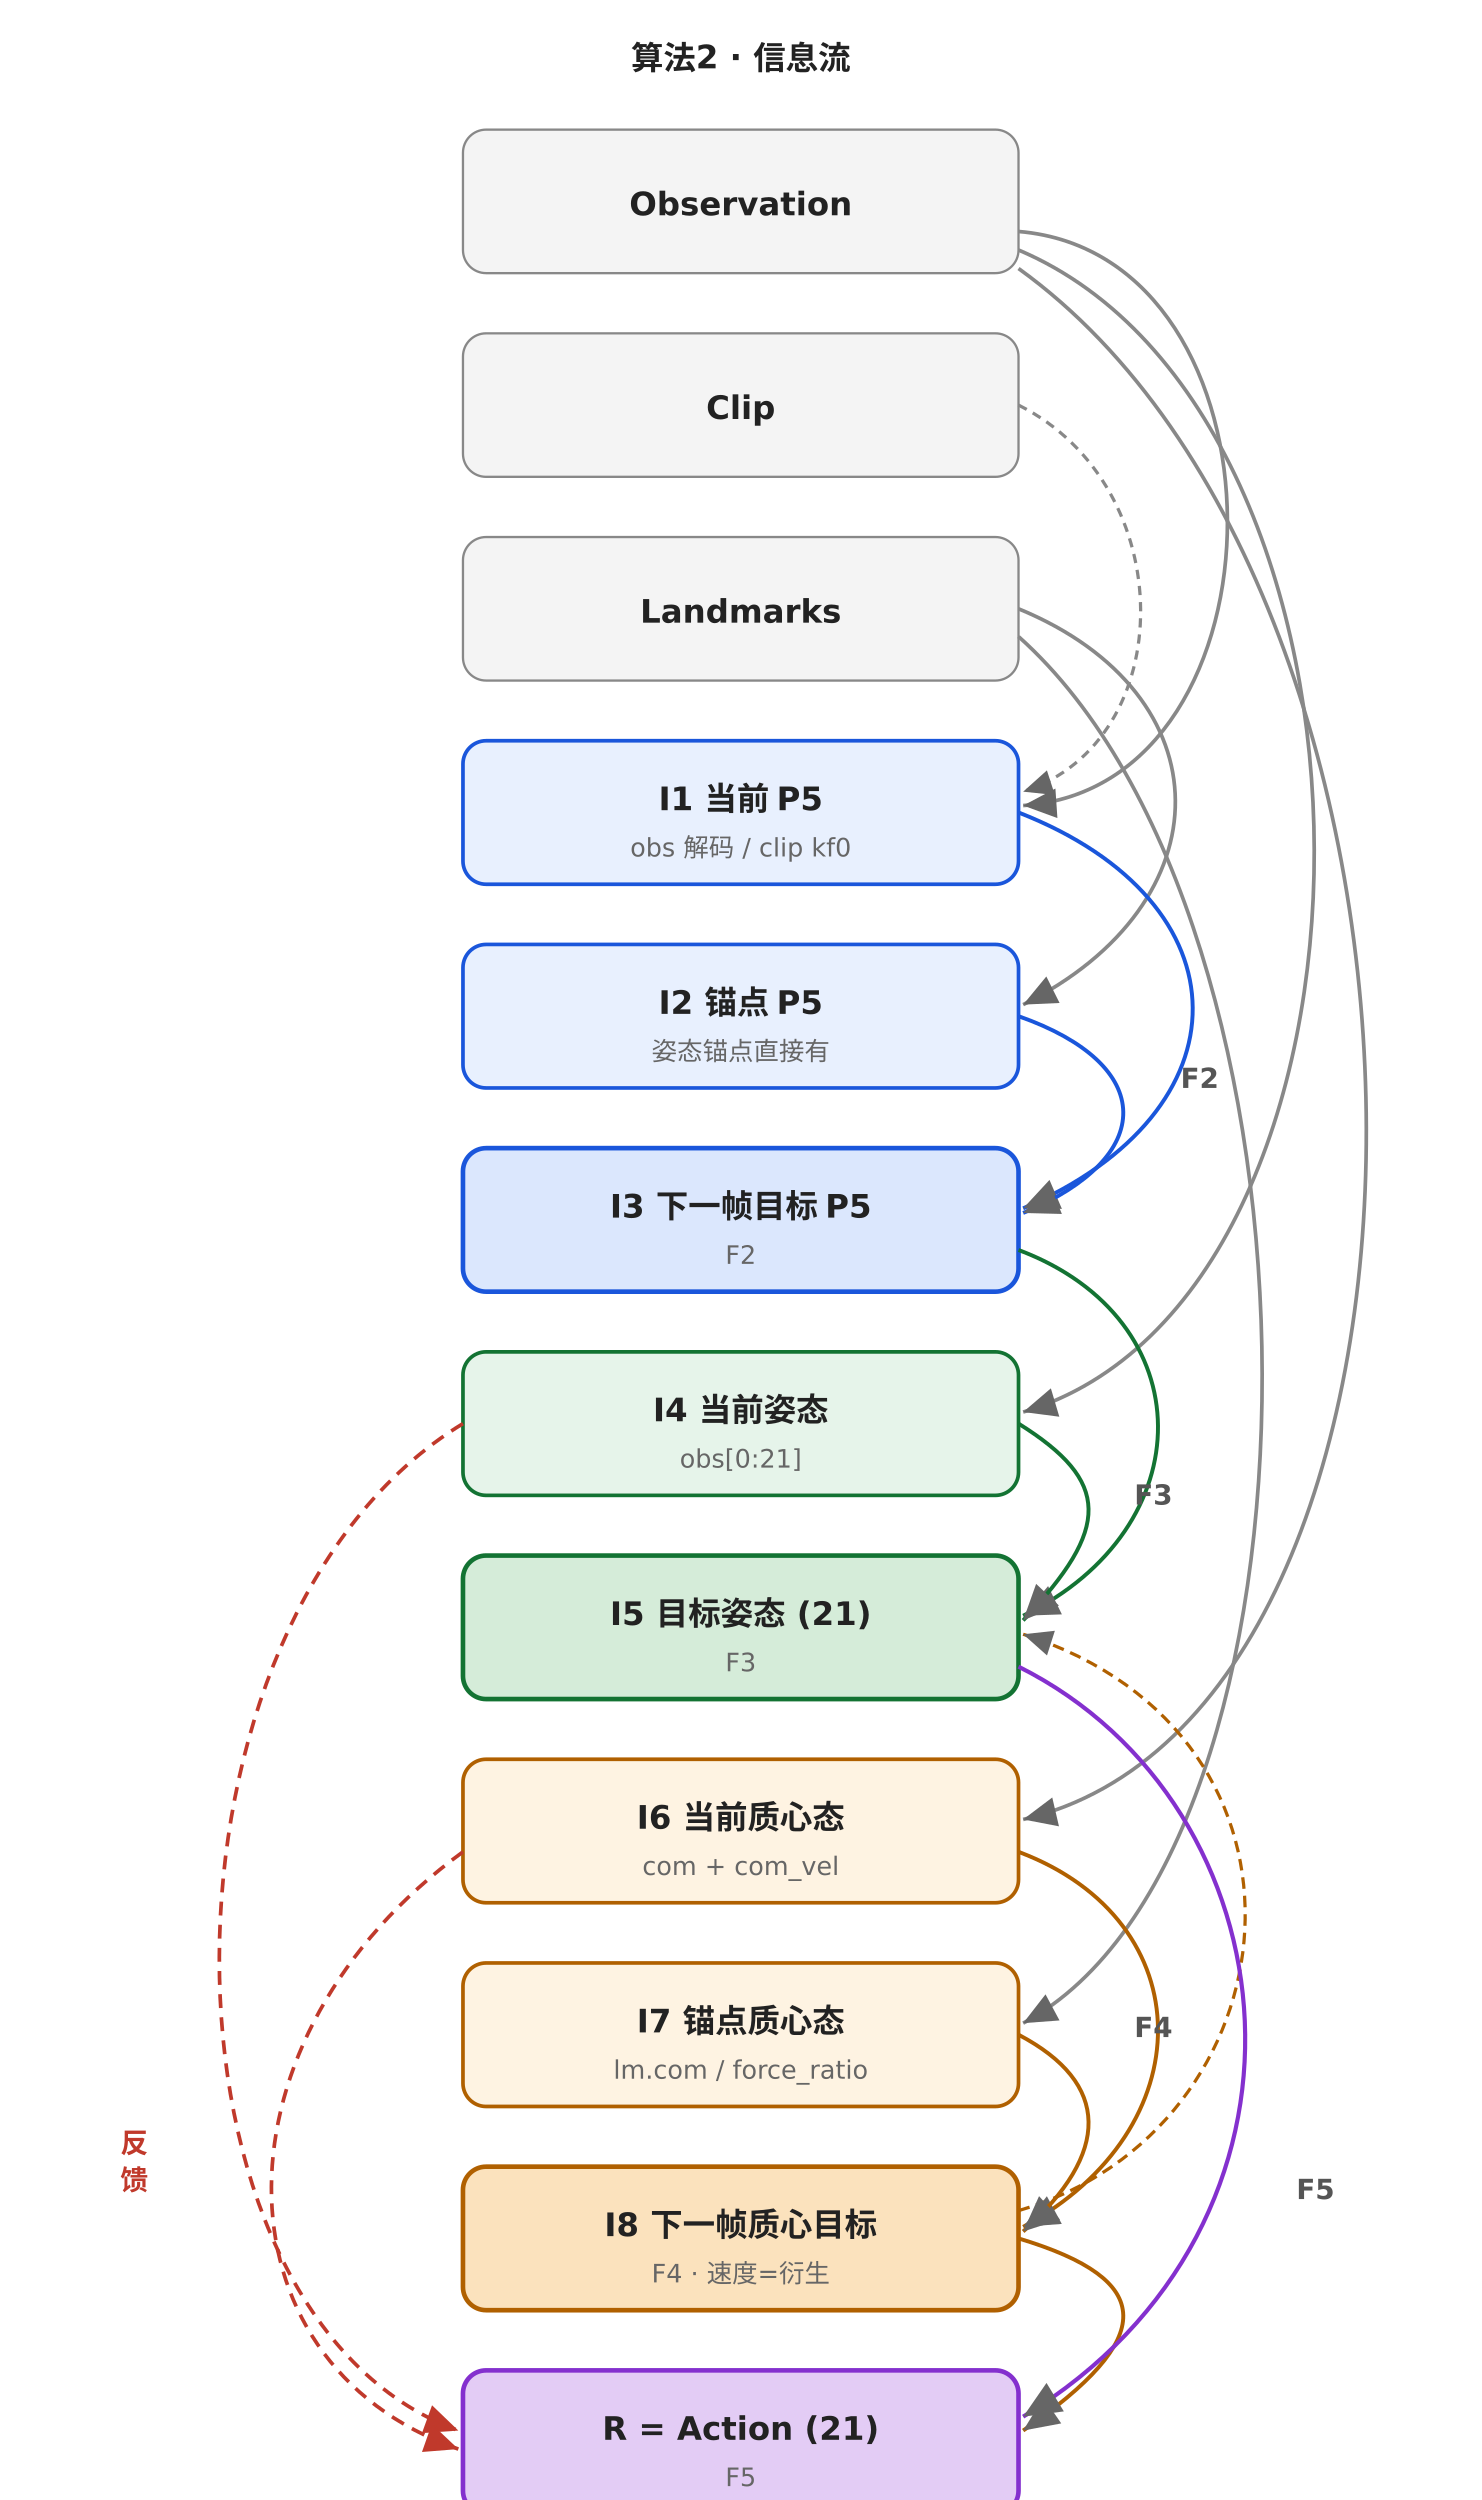
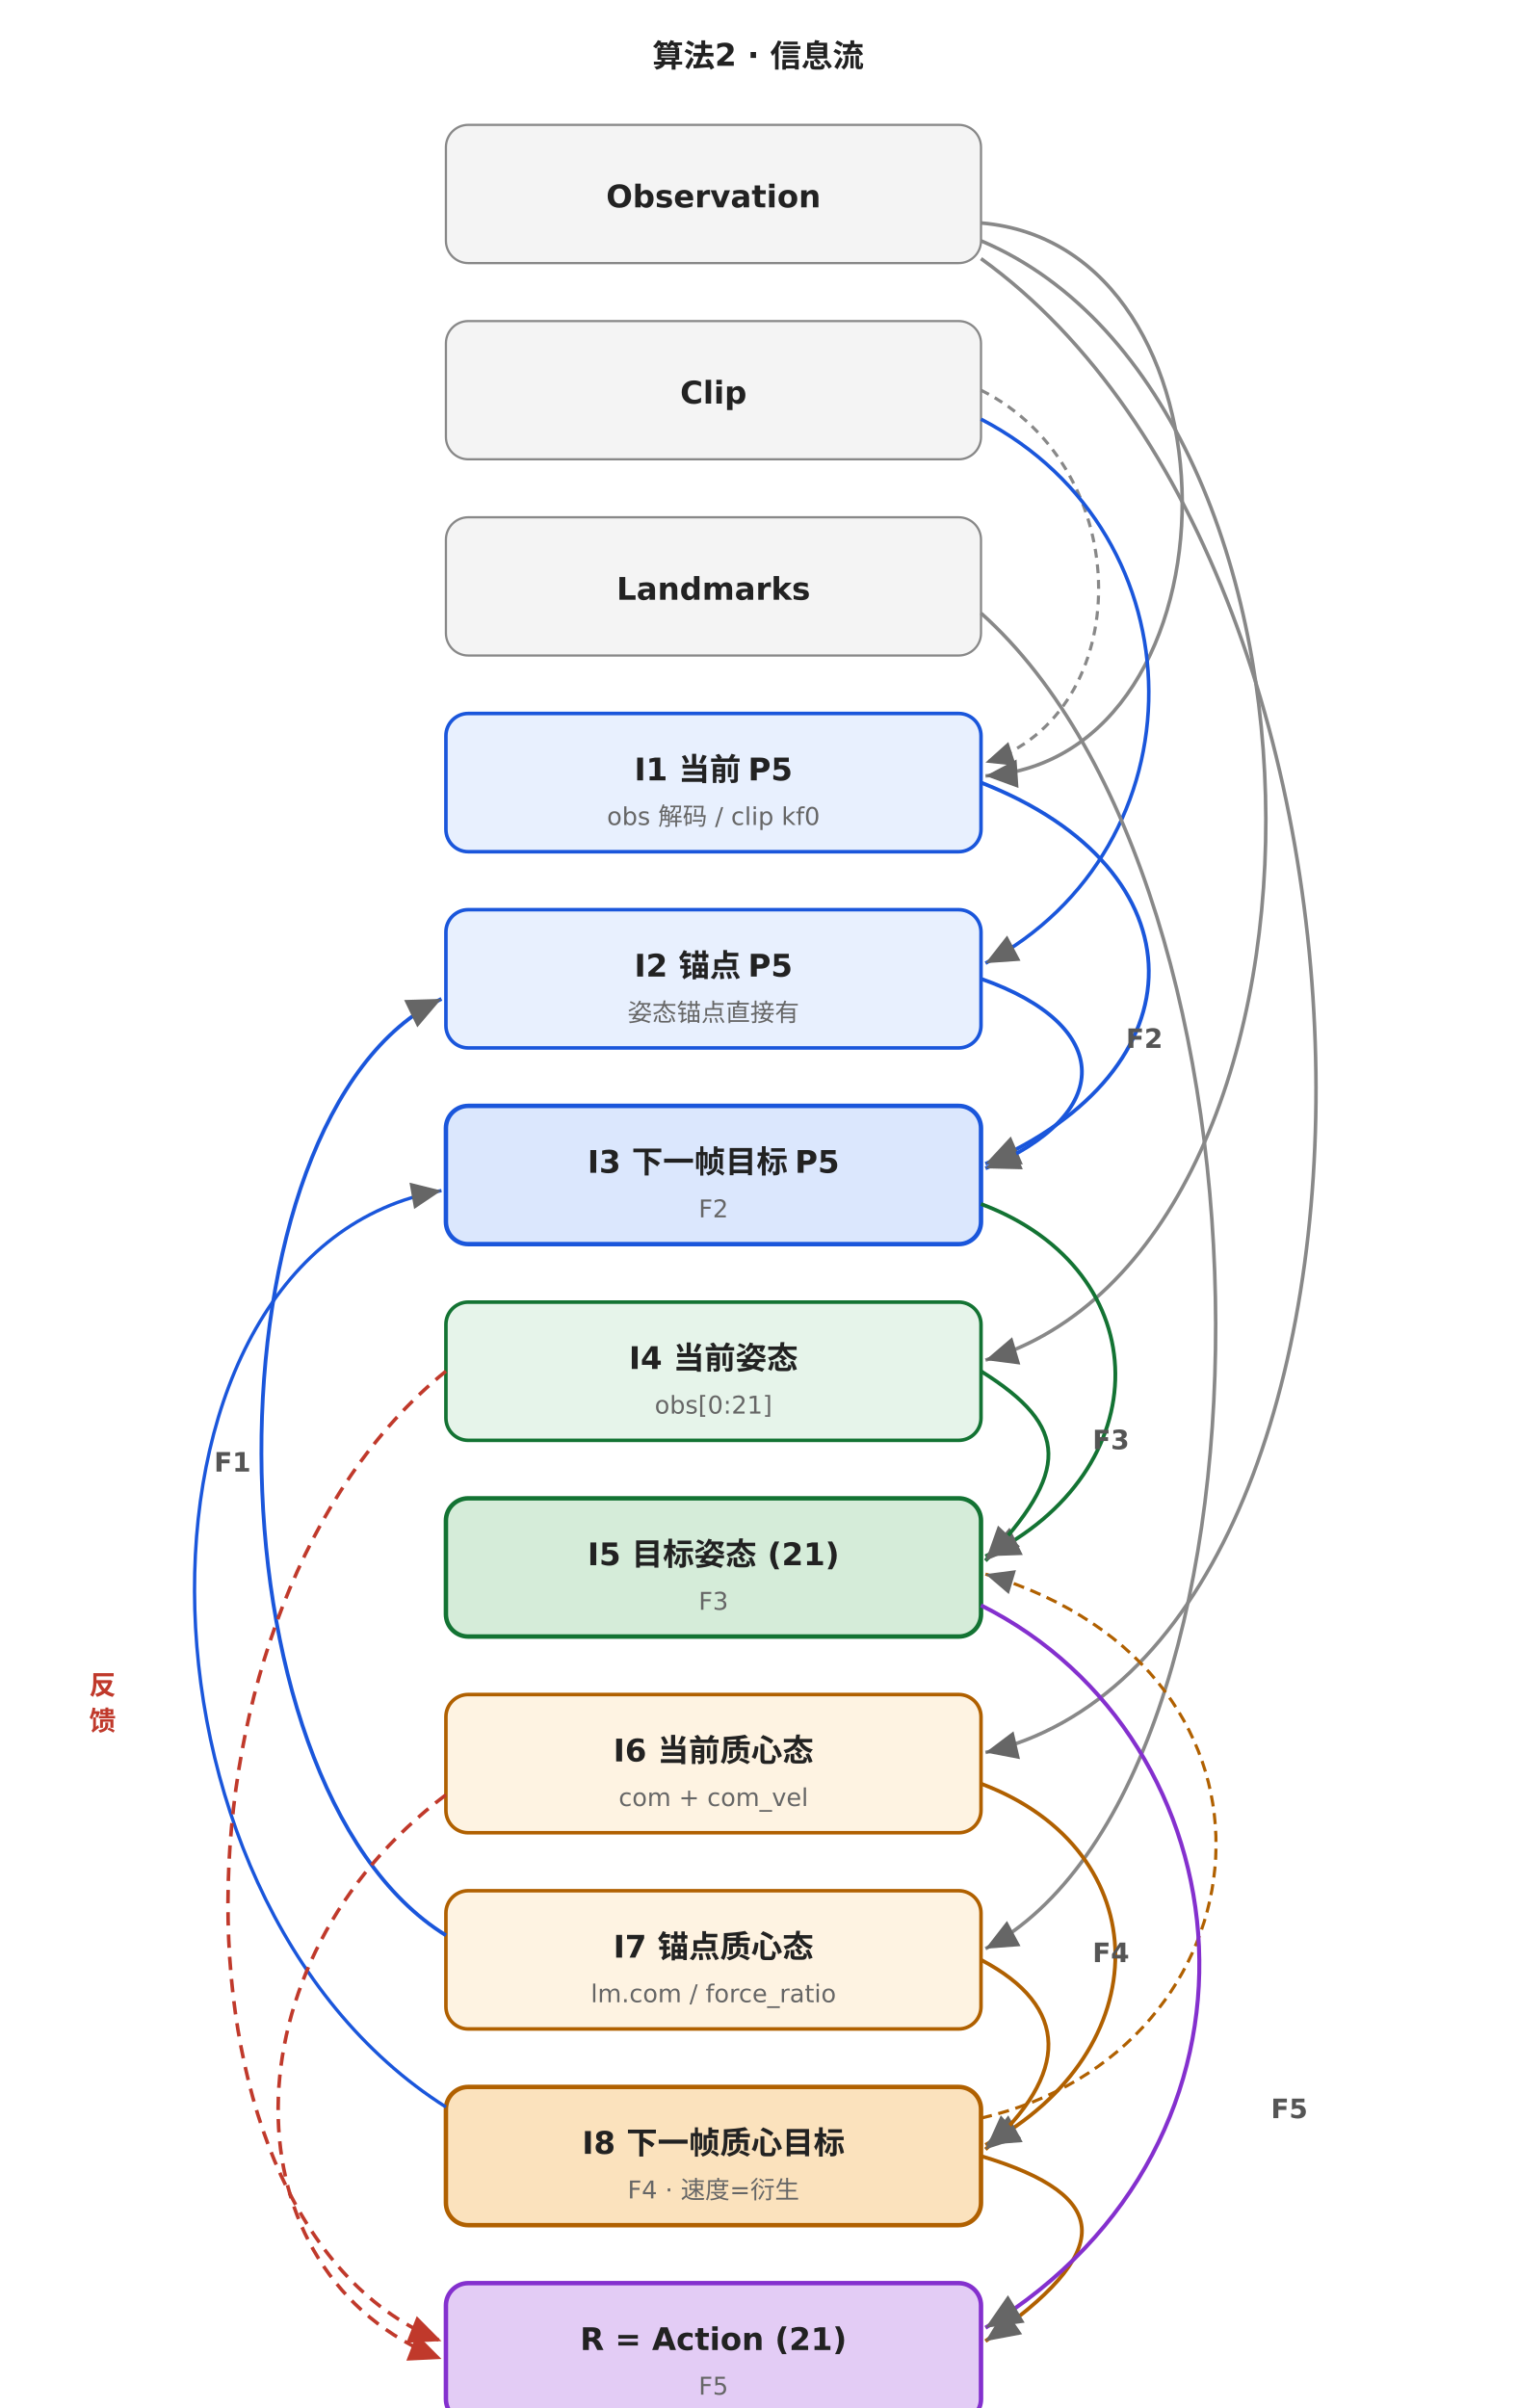
- <svg xmlns="http://www.w3.org/2000/svg" viewBox="0 0 640 1080" font-family="DejaVu Sans, sans-serif">
+ <svg xmlns="http://www.w3.org/2000/svg" viewBox="0 0 680 1080" font-family="DejaVu Sans, sans-serif">
  <defs>
    <marker id="arr" markerWidth="10" markerHeight="8" refX="9" refY="4" orient="auto" markerUnits="strokeWidth">
      <path d="M0,0 L9,4 L0,8 z" fill="#666" />
    </marker>
    <marker id="arrR" markerWidth="10" markerHeight="8" refX="9" refY="4" orient="auto" markerUnits="strokeWidth">
      <path d="M0,0 L9,4 L0,8 z" fill="#c0392b" />
    </marker>
    <style>
      text { font-size: 14px; fill: #222; }
      .fn { font-weight: bold; }
      .small { font-size: 11px; fill: #666; }
      .fLbl { font-size: 12px; font-weight: bold; fill: #555; }
      .fb  { font-size: 12px; font-weight: bold; fill: #c0392b; }
    </style>
  </defs>
-   <text x="320" y="30" text-anchor="middle" font-size="18" font-weight="bold">
+   <text x="340" y="30" text-anchor="middle" font-size="18" font-weight="bold">
    算法2 · 信息流
  </text>
  <rect x="200" y="56" width="240" height="62" rx="10" fill="#f4f4f4" stroke="#888" />
  <text x="320" y="93" text-anchor="middle" class="fn">Observation</text>
  <rect x="200" y="144" width="240" height="62" rx="10" fill="#f4f4f4" stroke="#888" />
  <text x="320" y="181" text-anchor="middle" class="fn">Clip</text>
  <rect x="200" y="232" width="240" height="62" rx="10" fill="#f4f4f4" stroke="#888" />
  <text x="320" y="269" text-anchor="middle" class="fn">Landmarks</text>
  <rect x="200" y="320" width="240" height="62" rx="10" fill="#e8f0fe" stroke="#1a56db" stroke-width="1.6" />
  <text x="320" y="350" text-anchor="middle" class="fn" fill="#1a56db">I1 当前 P5</text>
  <text x="320" y="370" text-anchor="middle" class="small">obs 解码 / clip kf0</text>
  <rect x="200" y="408" width="240" height="62" rx="10" fill="#e8f0fe" stroke="#1a56db" stroke-width="1.6" />
  <text x="320" y="438" text-anchor="middle" class="fn" fill="#1a56db">I2 锚点 P5</text>
  <text x="320" y="458" text-anchor="middle" class="small">姿态锚点直接有</text>
  <rect x="200" y="496" width="240" height="62" rx="10" fill="#dbe7fd" stroke="#1a56db" stroke-width="2" />
  <text x="320" y="526" text-anchor="middle" class="fn" fill="#1a56db">I3 下一帧目标 P5</text>
  <text x="320" y="546" text-anchor="middle" class="small">F2</text>
  <rect x="200" y="584" width="240" height="62" rx="10" fill="#e6f4ea" stroke="#137333" stroke-width="1.6" />
  <text x="320" y="614" text-anchor="middle" class="fn" fill="#137333">I4 当前姿态</text>
  <text x="320" y="634" text-anchor="middle" class="small">obs[0:21]</text>
  <rect x="200" y="672" width="240" height="62" rx="10" fill="#d5ecd9" stroke="#137333" stroke-width="2" />
  <text x="320" y="702" text-anchor="middle" class="fn" fill="#137333">I5 目标姿态 (21)</text>
  <text x="320" y="722" text-anchor="middle" class="small">F3</text>
  <rect x="200" y="760" width="240" height="62" rx="10" fill="#fef3e2" stroke="#b06000" stroke-width="1.6" />
  <text x="320" y="790" text-anchor="middle" class="fn" fill="#b06000">I6 当前质心态</text>
  <text x="320" y="810" text-anchor="middle" class="small">com + com_vel</text>
  <rect x="200" y="848" width="240" height="62" rx="10" fill="#fef3e2" stroke="#b06000" stroke-width="1.6" />
  <text x="320" y="878" text-anchor="middle" class="fn" fill="#b06000">I7 锚点质心态</text>
  <text x="320" y="898" text-anchor="middle" class="small">lm.com / force_ratio</text>
  <rect x="200" y="936" width="240" height="62" rx="10" fill="#fbe2bd" stroke="#b06000" stroke-width="2" />
  <text x="320" y="966" text-anchor="middle" class="fn" fill="#b06000">I8 下一帧质心目标</text>
  <text x="320" y="986" text-anchor="middle" class="small">F4 · 速度=衍生</text>
  <rect x="200" y="1024" width="240" height="62" rx="10" fill="#e3ccf5" stroke="#8430ce" stroke-width="2" />
  <text x="320" y="1054" text-anchor="middle" class="fn" fill="#8430ce">R = Action (21)</text>
  <text x="320" y="1074" text-anchor="middle" class="small">F5</text>
  <path d="M440 100 C 560 110, 560 340, 442 348" fill="none" stroke="#888" stroke-width="1.6" marker-end="url(#arr)" />
  <path d="M440 108 C 610 180, 610 560, 442 610" fill="none" stroke="#888" stroke-width="1.6" marker-end="url(#arr)" />
  <path d="M440 116 C 640 260, 640 740, 442 786" fill="none" stroke="#888" stroke-width="1.6" marker-end="url(#arr)" />
  <path d="M440 175 C 510 210, 510 320, 442 342" fill="none" stroke="#888" stroke-width="1.4" stroke-dasharray="4 3" marker-end="url(#arr)" />
-   <path d="M440 263 C 530 300, 530 390, 442 434" fill="none" stroke="#888" stroke-width="1.6" marker-end="url(#arr)" />
+   <path d="M440 188 C 540 240, 540 380, 442 432" fill="none" stroke="#1a56db" stroke-width="1.6" marker-end="url(#arr)" />
  <path d="M440 275 C 580 400, 580 800, 442 874" fill="none" stroke="#888" stroke-width="1.6" marker-end="url(#arr)" />
  <path d="M440 351 C 540 390, 540 480, 442 522" fill="none" stroke="#1a56db" stroke-width="1.7" marker-end="url(#arr)" />
  <path d="M440 439 C 500 460, 500 500, 442 524" fill="none" stroke="#1a56db" stroke-width="1.7" marker-end="url(#arr)" />
-   <text x="510" y="470" class="fLbl">F2</text>
+   <text x="505" y="470" class="fLbl">F2</text>
  <path d="M440 540 C 520 570, 520 660, 442 698" fill="none" stroke="#137333" stroke-width="1.7" marker-end="url(#arr)" />
  <path d="M440 615 C 480 640, 480 660, 442 700" fill="none" stroke="#137333" stroke-width="1.7" marker-end="url(#arr)" />
  <text x="490" y="650" class="fLbl">F3</text>
-   <path d="M440 955 C 560 920, 580 750, 442 706" fill="none" stroke="#b06000" stroke-width="1.4" stroke-dasharray="5 3" marker-end="url(#arr)" />
+   <path d="M440 950 C 570 920, 590 750, 442 706" fill="none" stroke="#b06000" stroke-width="1.4" stroke-dasharray="5 3" marker-end="url(#arr)" />
  <path d="M440 800 C 520 830, 520 920, 442 962" fill="none" stroke="#b06000" stroke-width="1.7" marker-end="url(#arr)" />
  <path d="M440 879 C 480 900, 480 930, 442 964" fill="none" stroke="#b06000" stroke-width="1.7" marker-end="url(#arr)" />
  <text x="490" y="880" class="fLbl">F4</text>
  <path d="M440 967 C 500 985, 500 1010, 442 1050" fill="none" stroke="#b06000" stroke-width="1.7" marker-end="url(#arr)" />
  <path d="M440 720 C 560 780, 580 960, 442 1044" fill="none" stroke="#8430ce" stroke-width="1.8" marker-end="url(#arr)" />
-   <text x="560" y="950" class="fLbl">F5</text>
-   <path d="M200 615 C 60 700, 60 1000, 198 1050" fill="none" stroke="#c0392b" stroke-width="1.6" stroke-dasharray="6 4" marker-end="url(#arrR)" />
-   <path d="M200 800 C 90 880, 90 1020, 198 1058" fill="none" stroke="#c0392b" stroke-width="1.6" stroke-dasharray="6 4" marker-end="url(#arrR)" />
-   <text x="52" y="930" class="fb">反</text>
-   <text x="52" y="946" class="fb">馈</text>
+   <text x="570" y="950" class="fLbl">F5</text>
+   <path d="M200 868 C 90 800, 90 500, 198 448" fill="none" stroke="#1a56db" stroke-width="1.7" marker-end="url(#arr)" />
+   <text x="96" y="660" class="fLbl" fill="#1a56db">F1</text>
+   <path d="M200 945 C 50 850, 50 560, 198 534" fill="none" stroke="#1a56db" stroke-width="1.5" marker-end="url(#arr)" />
+   <path d="M200 615 C 70 720, 70 1000, 198 1050" fill="none" stroke="#c0392b" stroke-width="1.6" stroke-dasharray="6 4" marker-end="url(#arrR)" />
+   <path d="M200 805 C 100 880, 100 1020, 198 1058" fill="none" stroke="#c0392b" stroke-width="1.6" stroke-dasharray="6 4" marker-end="url(#arrR)" />
+   <text x="40" y="760" class="fb">反</text>
+   <text x="40" y="776" class="fb">馈</text>
</svg>
